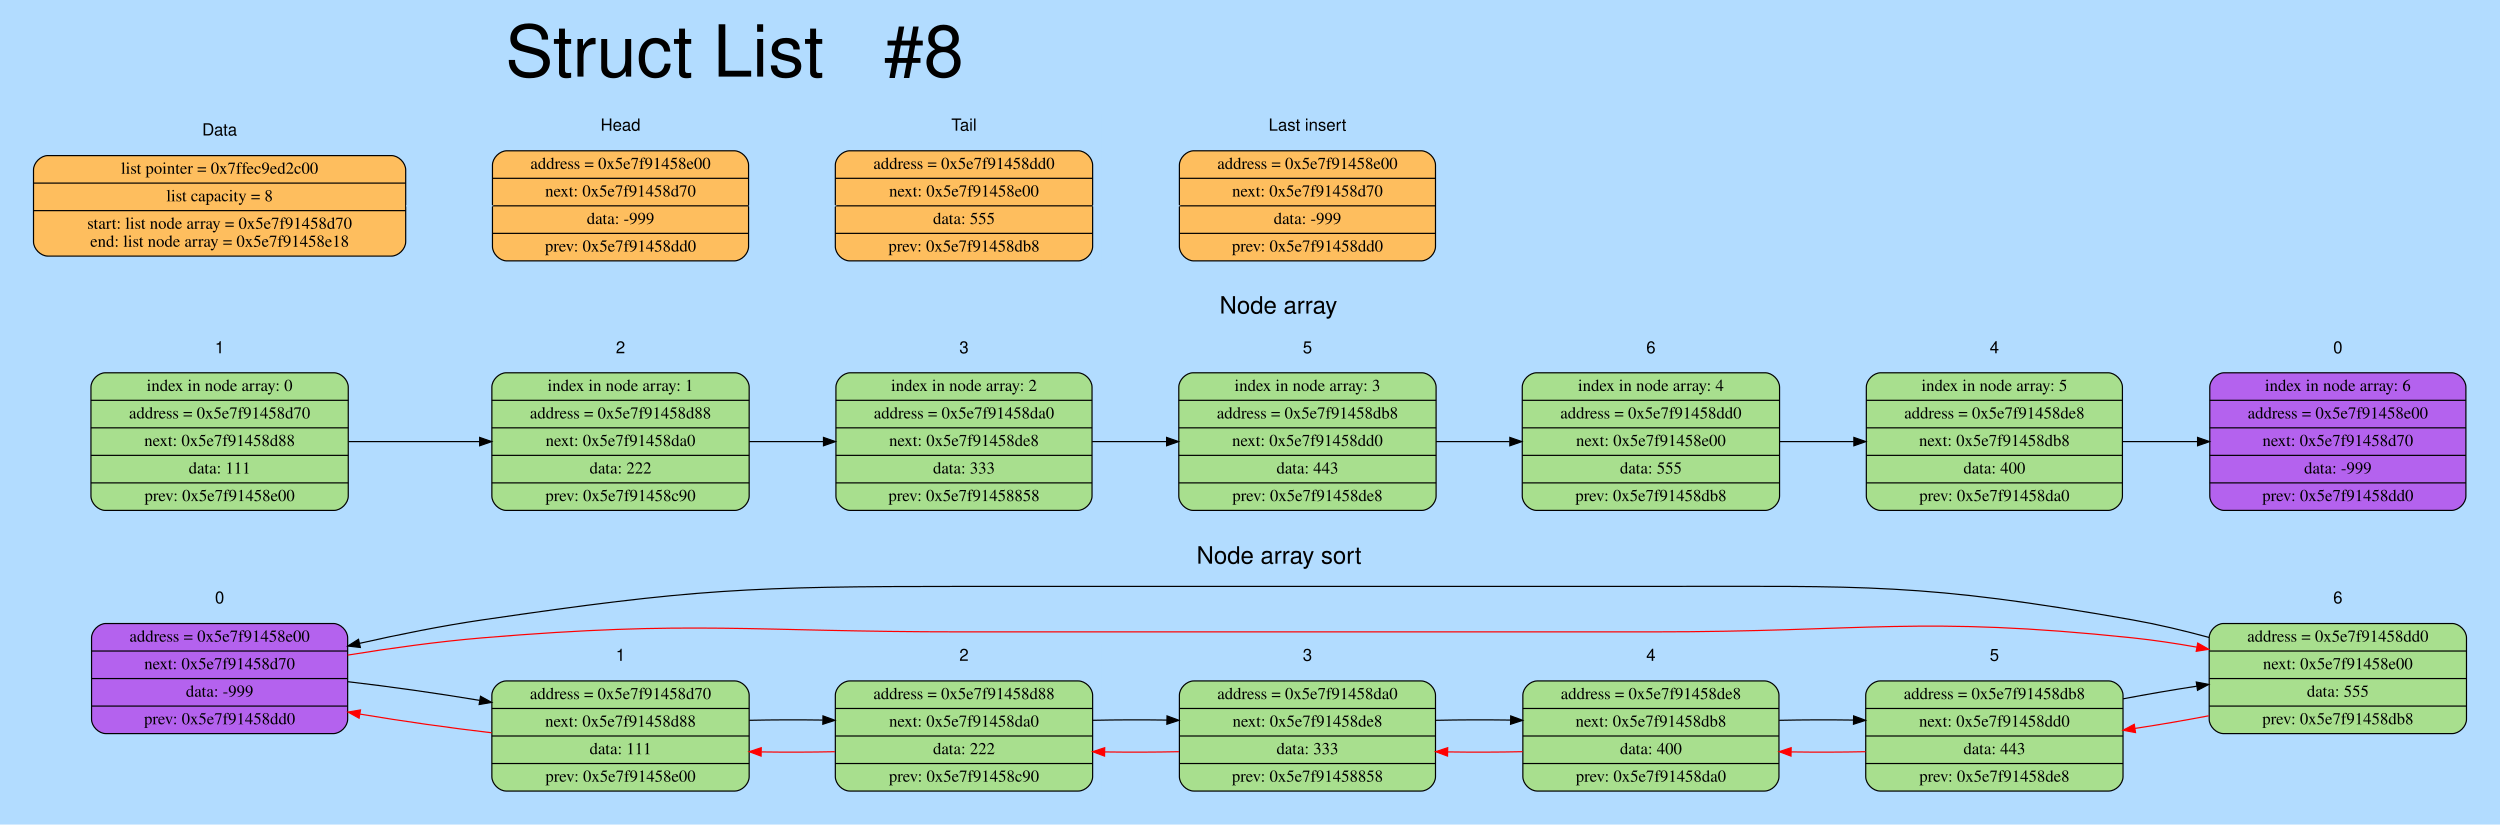
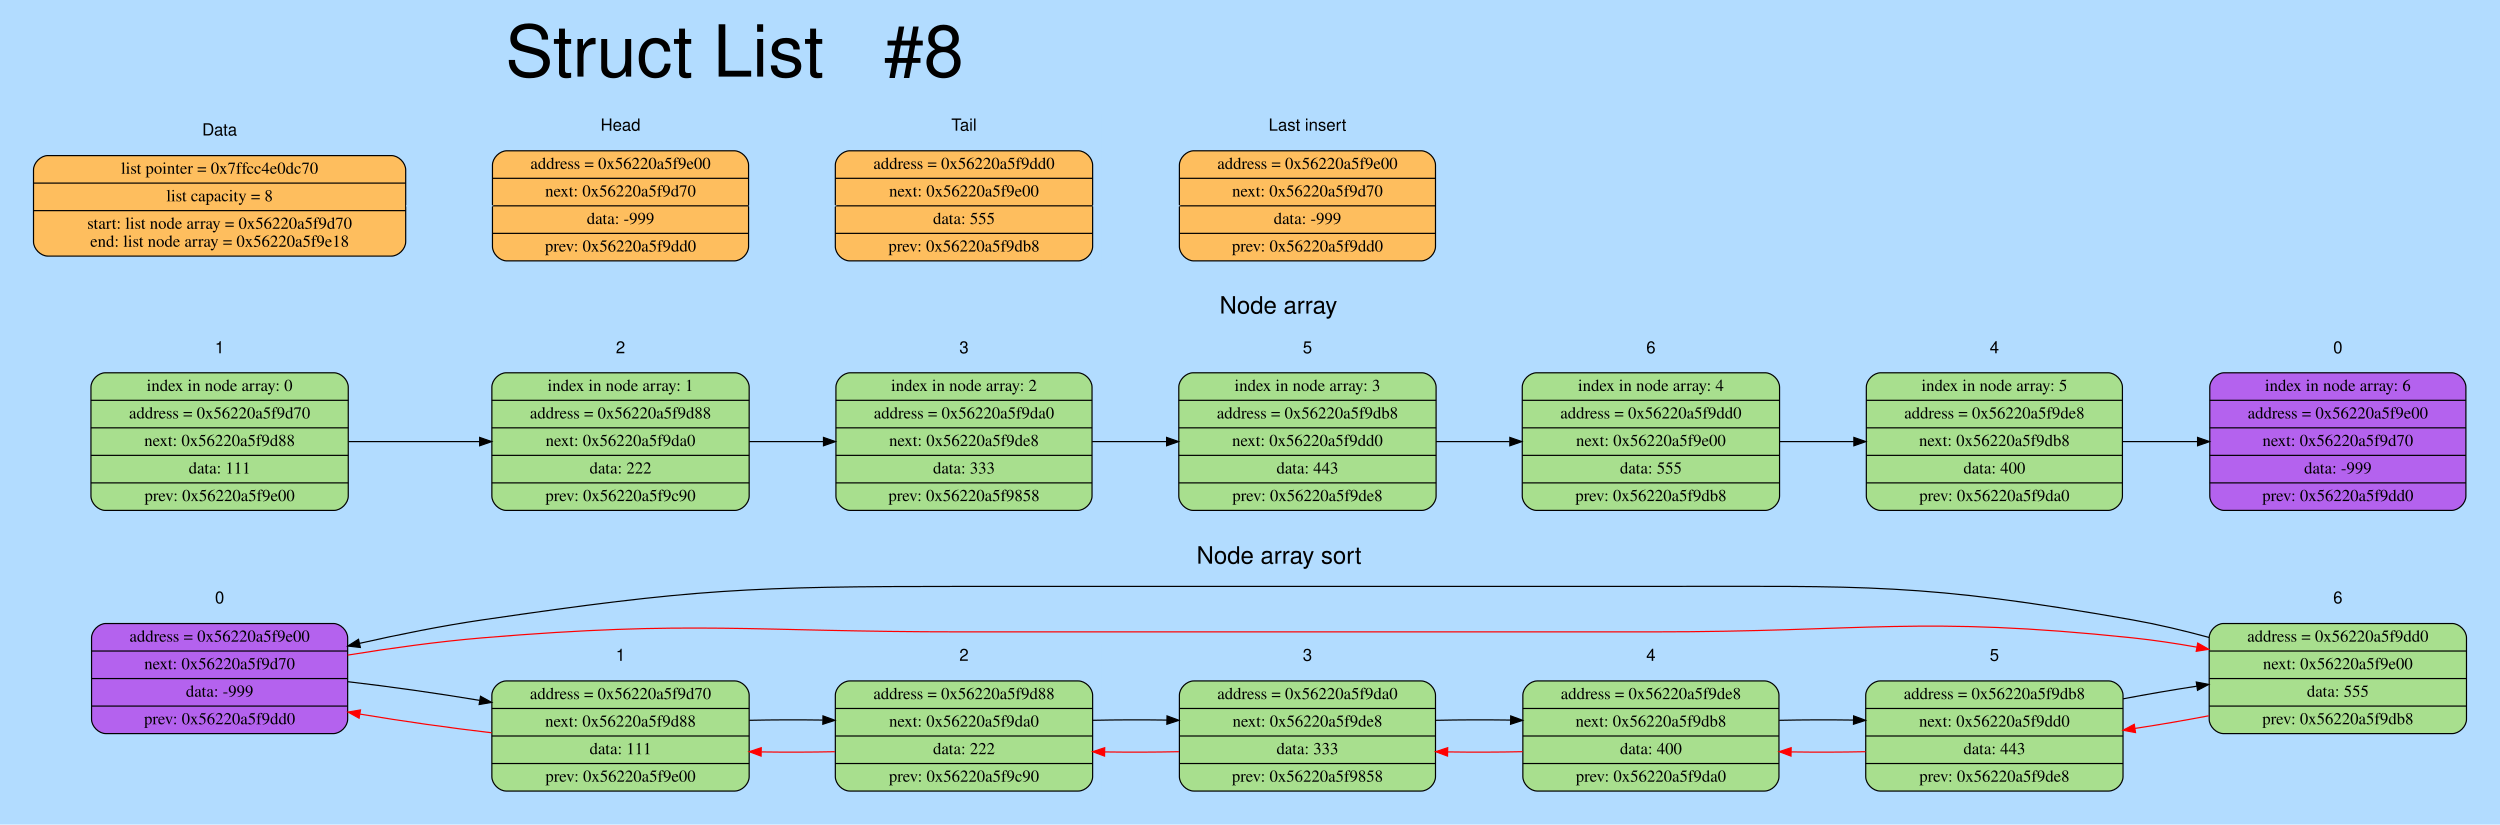
<svg xmlns="http://www.w3.org/2000/svg" width="2089pt" height="689pt" viewBox="0.00 0.00 2089.00 689.00">
  <g id="graph0" class="graph" transform="scale(1 1) rotate(0) translate(4 685)">
    <polygon fill="#b2dcff" stroke="transparent" points="-4,4 -4,-685 2085,-685 2085,4 -4,4" />
    <g id="clust1" class="cluster">
      <polygon fill="#b2dcff" stroke="#b2dcff" points="56.5,-8 56.5,-234 2073,-234 2073,-8 56.5,-8" />
      <text text-anchor="middle" x="1064.75" y="-214" font-family="Helvetica,sans-Serif" font-size="20.00">Node array sort</text>
    </g>
    <g id="clust2" class="cluster">
      <polygon fill="#b2dcff" stroke="#b2dcff" points="64.5,-64 64.5,-196 294.5,-196 294.5,-64 64.5,-64" />
      <text text-anchor="middle" x="179.5" y="-180.8" font-family="Helvetica,sans-Serif" font-size="14.00">0</text>
    </g>
    <g id="clust3" class="cluster">
      <polygon fill="#b2dcff" stroke="#b2dcff" points="399,-16 399,-148 630,-148 630,-16 399,-16" />
      <text text-anchor="middle" x="514.5" y="-132.8" font-family="Helvetica,sans-Serif" font-size="14.00">1</text>
    </g>
    <g id="clust4" class="cluster">
      <polygon fill="#b2dcff" stroke="#b2dcff" points="686,-16 686,-148 917,-148 917,-16 686,-16" />
      <text text-anchor="middle" x="801.5" y="-132.8" font-family="Helvetica,sans-Serif" font-size="14.00">2</text>
    </g>
    <g id="clust5" class="cluster">
      <polygon fill="#b2dcff" stroke="#b2dcff" points="973.5,-16 973.5,-148 1203.5,-148 1203.5,-16 973.5,-16" />
      <text text-anchor="middle" x="1088.5" y="-132.8" font-family="Helvetica,sans-Serif" font-size="14.00">3</text>
    </g>
    <g id="clust6" class="cluster">
      <polygon fill="#b2dcff" stroke="#b2dcff" points="1260.5,-16 1260.5,-148 1490.5,-148 1490.5,-16 1260.5,-16" />
      <text text-anchor="middle" x="1375.5" y="-132.8" font-family="Helvetica,sans-Serif" font-size="14.00">4</text>
    </g>
    <g id="clust7" class="cluster">
      <polygon fill="#b2dcff" stroke="#b2dcff" points="1547,-16 1547,-148 1778,-148 1778,-16 1547,-16" />
      <text text-anchor="middle" x="1662.5" y="-132.8" font-family="Helvetica,sans-Serif" font-size="14.00">5</text>
    </g>
    <g id="clust8" class="cluster">
      <polygon fill="#b2dcff" stroke="#b2dcff" points="1834,-64 1834,-196 2065,-196 2065,-64 1834,-64" />
      <text text-anchor="middle" x="1949.5" y="-180.8" font-family="Helvetica,sans-Serif" font-size="14.00">6</text>
    </g>
    <g id="clust9" class="cluster">
      <polygon fill="#b2dcff" stroke="#b2dcff" points="56,-242 56,-443 2072.5,-443 2072.5,-242 56,-242" />
      <text text-anchor="middle" x="1064.25" y="-423" font-family="Helvetica,sans-Serif" font-size="20.00">Node array</text>
    </g>
    <g id="clust10" class="cluster">
      <polygon fill="#b2dcff" stroke="#b2dcff" points="64,-250 64,-405 295,-405 295,-250 64,-250" />
      <text text-anchor="middle" x="179.5" y="-389.8" font-family="Helvetica,sans-Serif" font-size="14.00">1</text>
    </g>
    <g id="clust11" class="cluster">
      <polygon fill="#b2dcff" stroke="#b2dcff" points="399,-250 399,-405 630,-405 630,-250 399,-250" />
      <text text-anchor="middle" x="514.5" y="-389.8" font-family="Helvetica,sans-Serif" font-size="14.00">2</text>
    </g>
    <g id="clust12" class="cluster">
      <polygon fill="#b2dcff" stroke="#b2dcff" points="686.5,-250 686.5,-405 916.5,-405 916.5,-250 686.5,-250" />
      <text text-anchor="middle" x="801.5" y="-389.8" font-family="Helvetica,sans-Serif" font-size="14.00">3</text>
    </g>
    <g id="clust13" class="cluster">
      <polygon fill="#b2dcff" stroke="#b2dcff" points="973,-250 973,-405 1204,-405 1204,-250 973,-250" />
      <text text-anchor="middle" x="1088.5" y="-389.8" font-family="Helvetica,sans-Serif" font-size="14.00">5</text>
    </g>
    <g id="clust14" class="cluster">
      <polygon fill="#b2dcff" stroke="#b2dcff" points="1260,-250 1260,-405 1491,-405 1491,-250 1260,-250" />
      <text text-anchor="middle" x="1375.5" y="-389.8" font-family="Helvetica,sans-Serif" font-size="14.00">6</text>
    </g>
    <g id="clust15" class="cluster">
      <polygon fill="#b2dcff" stroke="#b2dcff" points="1547.5,-250 1547.5,-405 1777.5,-405 1777.5,-250 1547.5,-250" />
      <text text-anchor="middle" x="1662.5" y="-389.8" font-family="Helvetica,sans-Serif" font-size="14.00">4</text>
    </g>
    <g id="clust16" class="cluster">
      <polygon fill="#b2dcff" stroke="#b2dcff" points="1834.5,-250 1834.5,-405 2064.5,-405 2064.5,-250 1834.5,-250" />
      <text text-anchor="middle" x="1949.5" y="-389.8" font-family="Helvetica,sans-Serif" font-size="14.00">0</text>
    </g>
    <g id="clust17" class="cluster">
      <polygon fill="#b2dcff" stroke="#b2dcff" points="8,-451 8,-673 1211.5,-673 1211.5,-451 8,-451" />
      <text text-anchor="middle" x="609.75" y="-621" font-family="Helvetica,sans-Serif" font-size="60.00">Struct List   #8</text>
    </g>
    <g id="clust18" class="cluster">
      <polygon fill="#b2dcff" stroke="#b2dcff" points="16,-462 16,-587 343,-587 343,-462 16,-462" />
      <text text-anchor="middle" x="179.5" y="-571.8" font-family="Helvetica,sans-Serif" font-size="14.00">Data</text>
    </g>
    <g id="clust19" class="cluster">
      <polygon fill="#b2dcff" stroke="#b2dcff" points="399.5,-459 399.5,-591 629.5,-591 629.5,-459 399.5,-459" />
      <text text-anchor="middle" x="514.5" y="-575.8" font-family="Helvetica,sans-Serif" font-size="14.00">Head</text>
    </g>
    <g id="clust20" class="cluster">
      <polygon fill="#b2dcff" stroke="#b2dcff" points="686,-459 686,-591 917,-591 917,-459 686,-459" />
      <text text-anchor="middle" x="801.5" y="-575.8" font-family="Helvetica,sans-Serif" font-size="14.00">Tail</text>
    </g>
    <g id="clust21" class="cluster">
      <polygon fill="#b2dcff" stroke="#b2dcff" points="973.5,-459 973.5,-591 1203.5,-591 1203.5,-459 973.5,-459" />
      <text text-anchor="middle" x="1088.5" y="-575.8" font-family="Helvetica,sans-Serif" font-size="14.00">Last insert</text>
    </g>
    <g id="node1" class="node">
      <path fill="#b462ee" stroke="black" d="M84.5,-72C84.5,-72 274.5,-72 274.5,-72 280.5,-72 286.5,-78 286.5,-84 286.5,-84 286.5,-152 286.5,-152 286.5,-158 280.5,-164 274.5,-164 274.5,-164 84.5,-164 84.5,-164 78.5,-164 72.5,-158 72.5,-152 72.5,-152 72.5,-84 72.5,-84 72.5,-78 78.5,-72 84.5,-72" />
-       <text text-anchor="middle" x="179.5" y="-148.8" font-family="Times,serif" font-size="14.00">address = 0x5e7f91458e00</text>
+       <text text-anchor="middle" x="179.5" y="-148.8" font-family="Times,serif" font-size="14.00">address = 0x56220a5f9e00</text>
      <polyline fill="none" stroke="black" points="72.5,-141 286.5,-141 " />
-       <text text-anchor="middle" x="179.5" y="-125.8" font-family="Times,serif" font-size="14.00">next: 0x5e7f91458d70</text>
+       <text text-anchor="middle" x="179.5" y="-125.8" font-family="Times,serif" font-size="14.00">next: 0x56220a5f9d70</text>
      <polyline fill="none" stroke="black" points="72.5,-118 286.5,-118 " />
      <text text-anchor="middle" x="179.5" y="-102.8" font-family="Times,serif" font-size="14.00">data: -999</text>
      <polyline fill="none" stroke="black" points="72.5,-95 286.5,-95 " />
-       <text text-anchor="middle" x="179.5" y="-79.8" font-family="Times,serif" font-size="14.00">prev: 0x5e7f91458dd0</text>
+       <text text-anchor="middle" x="179.5" y="-79.8" font-family="Times,serif" font-size="14.00">prev: 0x56220a5f9dd0</text>
    </g>
    <g id="node2" class="node">
      <path fill="#a8df8e" stroke="black" d="M419,-24C419,-24 610,-24 610,-24 616,-24 622,-30 622,-36 622,-36 622,-104 622,-104 622,-110 616,-116 610,-116 610,-116 419,-116 419,-116 413,-116 407,-110 407,-104 407,-104 407,-36 407,-36 407,-30 413,-24 419,-24" />
-       <text text-anchor="middle" x="514.5" y="-100.8" font-family="Times,serif" font-size="14.00">address = 0x5e7f91458d70</text>
+       <text text-anchor="middle" x="514.5" y="-100.8" font-family="Times,serif" font-size="14.00">address = 0x56220a5f9d70</text>
      <polyline fill="none" stroke="black" points="407,-93 622,-93 " />
-       <text text-anchor="middle" x="514.5" y="-77.8" font-family="Times,serif" font-size="14.00">next: 0x5e7f91458d88</text>
+       <text text-anchor="middle" x="514.5" y="-77.8" font-family="Times,serif" font-size="14.00">next: 0x56220a5f9d88</text>
      <polyline fill="none" stroke="black" points="407,-70 622,-70 " />
      <text text-anchor="middle" x="514.5" y="-54.8" font-family="Times,serif" font-size="14.00">data: 111</text>
      <polyline fill="none" stroke="black" points="407,-47 622,-47 " />
-       <text text-anchor="middle" x="514.5" y="-31.8" font-family="Times,serif" font-size="14.00">prev: 0x5e7f91458e00</text>
+       <text text-anchor="middle" x="514.5" y="-31.8" font-family="Times,serif" font-size="14.00">prev: 0x56220a5f9e00</text>
    </g>
    <g id="edge1" class="edge">
      <path fill="none" stroke="black" d="M286.78,-115.36C321.84,-111.3 361.01,-105.74 396.8,-99.77" />
      <polygon fill="black" stroke="black" points="397.53,-103.2 406.8,-98.07 396.36,-96.29 397.53,-103.2" />
    </g>
    <g id="node7" class="node">
      <path fill="#a8df8e" stroke="black" d="M1854,-72C1854,-72 2045,-72 2045,-72 2051,-72 2057,-78 2057,-84 2057,-84 2057,-152 2057,-152 2057,-158 2051,-164 2045,-164 2045,-164 1854,-164 1854,-164 1848,-164 1842,-158 1842,-152 1842,-152 1842,-84 1842,-84 1842,-78 1848,-72 1854,-72" />
-       <text text-anchor="middle" x="1949.5" y="-148.8" font-family="Times,serif" font-size="14.00">address = 0x5e7f91458dd0</text>
+       <text text-anchor="middle" x="1949.5" y="-148.8" font-family="Times,serif" font-size="14.00">address = 0x56220a5f9dd0</text>
      <polyline fill="none" stroke="black" points="1842,-141 2057,-141 " />
-       <text text-anchor="middle" x="1949.5" y="-125.8" font-family="Times,serif" font-size="14.00">next: 0x5e7f91458e00</text>
+       <text text-anchor="middle" x="1949.5" y="-125.8" font-family="Times,serif" font-size="14.00">next: 0x56220a5f9e00</text>
      <polyline fill="none" stroke="black" points="1842,-118 2057,-118 " />
      <text text-anchor="middle" x="1949.5" y="-102.8" font-family="Times,serif" font-size="14.00">data: 555</text>
      <polyline fill="none" stroke="black" points="1842,-95 2057,-95 " />
-       <text text-anchor="middle" x="1949.5" y="-79.8" font-family="Times,serif" font-size="14.00">prev: 0x5e7f91458db8</text>
+       <text text-anchor="middle" x="1949.5" y="-79.8" font-family="Times,serif" font-size="14.00">prev: 0x56220a5f9db8</text>
    </g>
    <g id="edge14" class="edge">
      <path fill="none" stroke="red" d="M286.55,-137.6C322.16,-143.35 362.18,-148.92 399,-152 576.84,-166.87 622.04,-157 800.5,-157 800.5,-157 800.5,-157 1376.5,-157 1554.96,-157 1600.52,-170.64 1778,-152 1795.48,-150.16 1813.82,-147.41 1831.74,-144.24" />
      <polygon fill="red" stroke="red" points="1832.42,-147.67 1841.64,-142.44 1831.17,-140.78 1832.42,-147.67" />
    </g>
    <g id="edge13" class="edge">
      <path fill="none" stroke="red" d="M406.8,-72.69C371.71,-76.76 332.54,-82.32 296.77,-88.3" />
      <polygon fill="red" stroke="red" points="296.05,-84.87 286.78,-90 297.22,-91.77 296.05,-84.87" />
    </g>
    <g id="node3" class="node">
      <path fill="#a8df8e" stroke="black" d="M706,-24C706,-24 897,-24 897,-24 903,-24 909,-30 909,-36 909,-36 909,-104 909,-104 909,-110 903,-116 897,-116 897,-116 706,-116 706,-116 700,-116 694,-110 694,-104 694,-104 694,-36 694,-36 694,-30 700,-24 706,-24" />
-       <text text-anchor="middle" x="801.5" y="-100.8" font-family="Times,serif" font-size="14.00">address = 0x5e7f91458d88</text>
+       <text text-anchor="middle" x="801.5" y="-100.8" font-family="Times,serif" font-size="14.00">address = 0x56220a5f9d88</text>
      <polyline fill="none" stroke="black" points="694,-93 909,-93 " />
-       <text text-anchor="middle" x="801.5" y="-77.8" font-family="Times,serif" font-size="14.00">next: 0x5e7f91458da0</text>
+       <text text-anchor="middle" x="801.5" y="-77.8" font-family="Times,serif" font-size="14.00">next: 0x56220a5f9da0</text>
      <polyline fill="none" stroke="black" points="694,-70 909,-70 " />
      <text text-anchor="middle" x="801.5" y="-54.8" font-family="Times,serif" font-size="14.00">data: 222</text>
      <polyline fill="none" stroke="black" points="694,-47 909,-47 " />
-       <text text-anchor="middle" x="801.5" y="-31.8" font-family="Times,serif" font-size="14.00">prev: 0x5e7f91458c90</text>
+       <text text-anchor="middle" x="801.5" y="-31.8" font-family="Times,serif" font-size="14.00">prev: 0x56220a5f9c90</text>
    </g>
    <g id="edge2" class="edge">
      <path fill="none" stroke="black" d="M622.03,-83.11C642.05,-83.55 663.08,-83.62 683.4,-83.31" />
      <polygon fill="black" stroke="black" points="683.69,-86.8 693.63,-83.12 683.56,-79.8 683.69,-86.8" />
    </g>
    <g id="edge12" class="edge">
      <path fill="none" stroke="red" d="M693.63,-56.88C673.6,-56.44 652.56,-56.38 632.25,-56.7" />
      <polygon fill="red" stroke="red" points="631.96,-53.2 622.03,-56.89 632.09,-60.2 631.96,-53.2" />
    </g>
    <g id="node4" class="node">
      <path fill="#a8df8e" stroke="black" d="M993.5,-24C993.5,-24 1183.5,-24 1183.5,-24 1189.5,-24 1195.5,-30 1195.5,-36 1195.5,-36 1195.5,-104 1195.5,-104 1195.5,-110 1189.5,-116 1183.5,-116 1183.5,-116 993.5,-116 993.5,-116 987.5,-116 981.5,-110 981.5,-104 981.5,-104 981.5,-36 981.5,-36 981.5,-30 987.5,-24 993.5,-24" />
-       <text text-anchor="middle" x="1088.5" y="-100.8" font-family="Times,serif" font-size="14.00">address = 0x5e7f91458da0</text>
+       <text text-anchor="middle" x="1088.5" y="-100.8" font-family="Times,serif" font-size="14.00">address = 0x56220a5f9da0</text>
      <polyline fill="none" stroke="black" points="981.5,-93 1195.5,-93 " />
-       <text text-anchor="middle" x="1088.5" y="-77.8" font-family="Times,serif" font-size="14.00">next: 0x5e7f91458de8</text>
+       <text text-anchor="middle" x="1088.5" y="-77.8" font-family="Times,serif" font-size="14.00">next: 0x56220a5f9de8</text>
      <polyline fill="none" stroke="black" points="981.5,-70 1195.5,-70 " />
      <text text-anchor="middle" x="1088.5" y="-54.8" font-family="Times,serif" font-size="14.00">data: 333</text>
      <polyline fill="none" stroke="black" points="981.5,-47 1195.5,-47 " />
-       <text text-anchor="middle" x="1088.5" y="-31.8" font-family="Times,serif" font-size="14.00">prev: 0x5e7f91458858</text>
+       <text text-anchor="middle" x="1088.5" y="-31.8" font-family="Times,serif" font-size="14.00">prev: 0x56220a5f9858</text>
    </g>
    <g id="edge3" class="edge">
      <path fill="none" stroke="black" d="M909.03,-83.11C929.27,-83.56 950.56,-83.62 971.09,-83.3" />
      <polygon fill="black" stroke="black" points="971.17,-86.8 981.1,-83.11 971.04,-79.8 971.17,-86.8" />
    </g>
    <g id="edge11" class="edge">
      <path fill="none" stroke="red" d="M981.1,-56.89C960.86,-56.44 939.58,-56.38 919.04,-56.7" />
      <polygon fill="red" stroke="red" points="918.96,-53.2 909.03,-56.89 919.09,-60.2 918.96,-53.2" />
    </g>
    <g id="node5" class="node">
      <path fill="#a8df8e" stroke="black" d="M1280.5,-24C1280.5,-24 1470.5,-24 1470.5,-24 1476.5,-24 1482.5,-30 1482.5,-36 1482.5,-36 1482.5,-104 1482.5,-104 1482.5,-110 1476.5,-116 1470.5,-116 1470.5,-116 1280.5,-116 1280.5,-116 1274.5,-116 1268.5,-110 1268.5,-104 1268.5,-104 1268.5,-36 1268.5,-36 1268.5,-30 1274.5,-24 1280.5,-24" />
-       <text text-anchor="middle" x="1375.5" y="-100.8" font-family="Times,serif" font-size="14.00">address = 0x5e7f91458de8</text>
+       <text text-anchor="middle" x="1375.5" y="-100.8" font-family="Times,serif" font-size="14.00">address = 0x56220a5f9de8</text>
      <polyline fill="none" stroke="black" points="1268.5,-93 1482.5,-93 " />
-       <text text-anchor="middle" x="1375.5" y="-77.8" font-family="Times,serif" font-size="14.00">next: 0x5e7f91458db8</text>
+       <text text-anchor="middle" x="1375.5" y="-77.8" font-family="Times,serif" font-size="14.00">next: 0x56220a5f9db8</text>
      <polyline fill="none" stroke="black" points="1268.5,-70 1482.5,-70 " />
      <text text-anchor="middle" x="1375.5" y="-54.8" font-family="Times,serif" font-size="14.00">data: 400</text>
      <polyline fill="none" stroke="black" points="1268.5,-47 1482.5,-47 " />
-       <text text-anchor="middle" x="1375.5" y="-31.8" font-family="Times,serif" font-size="14.00">prev: 0x5e7f91458da0</text>
+       <text text-anchor="middle" x="1375.5" y="-31.8" font-family="Times,serif" font-size="14.00">prev: 0x56220a5f9da0</text>
    </g>
    <g id="edge4" class="edge">
      <path fill="none" stroke="black" d="M1195.62,-83.1C1216.02,-83.56 1237.49,-83.62 1258.19,-83.3" />
      <polygon fill="black" stroke="black" points="1258.36,-86.79 1268.29,-83.1 1258.22,-79.79 1258.36,-86.79" />
    </g>
    <g id="edge10" class="edge">
      <path fill="none" stroke="red" d="M1268.29,-56.9C1247.88,-56.44 1226.42,-56.38 1205.72,-56.71" />
      <polygon fill="red" stroke="red" points="1205.55,-53.21 1195.62,-56.9 1205.69,-60.21 1205.55,-53.21" />
    </g>
    <g id="node6" class="node">
      <path fill="#a8df8e" stroke="black" d="M1567,-24C1567,-24 1758,-24 1758,-24 1764,-24 1770,-30 1770,-36 1770,-36 1770,-104 1770,-104 1770,-110 1764,-116 1758,-116 1758,-116 1567,-116 1567,-116 1561,-116 1555,-110 1555,-104 1555,-104 1555,-36 1555,-36 1555,-30 1561,-24 1567,-24" />
-       <text text-anchor="middle" x="1662.5" y="-100.8" font-family="Times,serif" font-size="14.00">address = 0x5e7f91458db8</text>
+       <text text-anchor="middle" x="1662.5" y="-100.8" font-family="Times,serif" font-size="14.00">address = 0x56220a5f9db8</text>
      <polyline fill="none" stroke="black" points="1555,-93 1770,-93 " />
-       <text text-anchor="middle" x="1662.5" y="-77.8" font-family="Times,serif" font-size="14.00">next: 0x5e7f91458dd0</text>
+       <text text-anchor="middle" x="1662.5" y="-77.8" font-family="Times,serif" font-size="14.00">next: 0x56220a5f9dd0</text>
      <polyline fill="none" stroke="black" points="1555,-70 1770,-70 " />
      <text text-anchor="middle" x="1662.5" y="-54.8" font-family="Times,serif" font-size="14.00">data: 443</text>
      <polyline fill="none" stroke="black" points="1555,-47 1770,-47 " />
-       <text text-anchor="middle" x="1662.5" y="-31.8" font-family="Times,serif" font-size="14.00">prev: 0x5e7f91458de8</text>
+       <text text-anchor="middle" x="1662.5" y="-31.8" font-family="Times,serif" font-size="14.00">prev: 0x56220a5f9de8</text>
    </g>
    <g id="edge5" class="edge">
      <path fill="none" stroke="black" d="M1482.62,-83.1C1502.89,-83.55 1524.2,-83.62 1544.78,-83.3" />
      <polygon fill="black" stroke="black" points="1544.88,-86.8 1554.81,-83.11 1544.75,-79.8 1544.88,-86.8" />
    </g>
    <g id="edge9" class="edge">
      <path fill="none" stroke="red" d="M1554.81,-56.89C1534.53,-56.44 1513.21,-56.38 1492.65,-56.71" />
      <polygon fill="red" stroke="red" points="1492.55,-53.21 1482.62,-56.9 1492.69,-60.21 1492.55,-53.21" />
    </g>
    <g id="edge6" class="edge">
      <path fill="none" stroke="black" d="M1770.03,-101.05C1790.14,-104.88 1811.27,-108.51 1831.67,-111.63" />
      <polygon fill="black" stroke="black" points="1831.22,-115.1 1841.63,-113.12 1832.25,-108.18 1831.22,-115.1" />
    </g>
    <g id="edge7" class="edge">
      <path fill="none" stroke="black" d="M1841.98,-152.33C1820.96,-158.04 1798.93,-163.31 1778,-167 1601.85,-198.1 1555.38,-195 1376.5,-195 800.5,-195 800.5,-195 800.5,-195 621.62,-195 576,-192.87 399,-167 365.53,-162.11 329.58,-154.88 296.69,-147.47" />
      <polygon fill="black" stroke="black" points="297.12,-143.98 286.59,-145.17 295.56,-150.81 297.12,-143.98" />
    </g>
    <g id="edge8" class="edge">
      <path fill="none" stroke="red" d="M1841.63,-86.88C1821.51,-83.05 1800.37,-79.43 1779.97,-76.32" />
      <polygon fill="red" stroke="red" points="1780.44,-72.85 1770.03,-74.83 1779.4,-79.77 1780.44,-72.85" />
    </g>
    <g id="node8" class="node">
      <path fill="#a8df8e" stroke="black" d="M84,-258.5C84,-258.5 275,-258.5 275,-258.5 281,-258.5 287,-264.5 287,-270.5 287,-270.5 287,-361.5 287,-361.5 287,-367.5 281,-373.5 275,-373.5 275,-373.5 84,-373.5 84,-373.5 78,-373.5 72,-367.5 72,-361.5 72,-361.5 72,-270.5 72,-270.5 72,-264.5 78,-258.5 84,-258.5" />
      <text text-anchor="middle" x="179.5" y="-358.3" font-family="Times,serif" font-size="14.00">index in node array: 0</text>
      <polyline fill="none" stroke="black" points="72,-350.5 287,-350.5 " />
-       <text text-anchor="middle" x="179.5" y="-335.3" font-family="Times,serif" font-size="14.00">address = 0x5e7f91458d70</text>
+       <text text-anchor="middle" x="179.5" y="-335.3" font-family="Times,serif" font-size="14.00">address = 0x56220a5f9d70</text>
      <polyline fill="none" stroke="black" points="72,-327.5 287,-327.5 " />
-       <text text-anchor="middle" x="179.5" y="-312.3" font-family="Times,serif" font-size="14.00">next: 0x5e7f91458d88</text>
+       <text text-anchor="middle" x="179.5" y="-312.3" font-family="Times,serif" font-size="14.00">next: 0x56220a5f9d88</text>
      <polyline fill="none" stroke="black" points="72,-304.5 287,-304.5 " />
      <text text-anchor="middle" x="179.5" y="-289.3" font-family="Times,serif" font-size="14.00">data: 111</text>
      <polyline fill="none" stroke="black" points="72,-281.5 287,-281.5 " />
-       <text text-anchor="middle" x="179.5" y="-266.3" font-family="Times,serif" font-size="14.00">prev: 0x5e7f91458e00</text>
+       <text text-anchor="middle" x="179.5" y="-266.3" font-family="Times,serif" font-size="14.00">prev: 0x56220a5f9e00</text>
    </g>
    <g id="node9" class="node">
      <path fill="#a8df8e" stroke="black" d="M419,-258.5C419,-258.5 610,-258.5 610,-258.5 616,-258.5 622,-264.5 622,-270.5 622,-270.5 622,-361.5 622,-361.5 622,-367.5 616,-373.5 610,-373.5 610,-373.5 419,-373.5 419,-373.5 413,-373.5 407,-367.5 407,-361.5 407,-361.5 407,-270.5 407,-270.5 407,-264.5 413,-258.5 419,-258.5" />
      <text text-anchor="middle" x="514.5" y="-358.3" font-family="Times,serif" font-size="14.00">index in node array: 1</text>
      <polyline fill="none" stroke="black" points="407,-350.5 622,-350.5 " />
-       <text text-anchor="middle" x="514.5" y="-335.3" font-family="Times,serif" font-size="14.00">address = 0x5e7f91458d88</text>
+       <text text-anchor="middle" x="514.5" y="-335.3" font-family="Times,serif" font-size="14.00">address = 0x56220a5f9d88</text>
      <polyline fill="none" stroke="black" points="407,-327.5 622,-327.5 " />
-       <text text-anchor="middle" x="514.5" y="-312.3" font-family="Times,serif" font-size="14.00">next: 0x5e7f91458da0</text>
+       <text text-anchor="middle" x="514.5" y="-312.3" font-family="Times,serif" font-size="14.00">next: 0x56220a5f9da0</text>
      <polyline fill="none" stroke="black" points="407,-304.5 622,-304.5 " />
      <text text-anchor="middle" x="514.5" y="-289.3" font-family="Times,serif" font-size="14.00">data: 222</text>
      <polyline fill="none" stroke="black" points="407,-281.5 622,-281.5 " />
-       <text text-anchor="middle" x="514.5" y="-266.3" font-family="Times,serif" font-size="14.00">prev: 0x5e7f91458c90</text>
+       <text text-anchor="middle" x="514.5" y="-266.3" font-family="Times,serif" font-size="14.00">prev: 0x56220a5f9c90</text>
    </g>
    <g id="edge15" class="edge">
      <path fill="none" stroke="black" d="M287.24,-316C322.04,-316 360.86,-316 396.38,-316" />
      <polygon fill="black" stroke="black" points="396.8,-319.5 406.8,-316 396.8,-312.5 396.8,-319.5" />
    </g>
    <g id="node10" class="node">
      <path fill="#a8df8e" stroke="black" d="M706.5,-258.5C706.5,-258.5 896.5,-258.5 896.5,-258.5 902.5,-258.5 908.5,-264.5 908.5,-270.5 908.5,-270.5 908.5,-361.5 908.5,-361.5 908.5,-367.5 902.5,-373.5 896.5,-373.5 896.5,-373.5 706.5,-373.5 706.5,-373.5 700.5,-373.5 694.5,-367.5 694.5,-361.5 694.5,-361.5 694.5,-270.5 694.5,-270.5 694.5,-264.5 700.5,-258.5 706.5,-258.5" />
      <text text-anchor="middle" x="801.5" y="-358.3" font-family="Times,serif" font-size="14.00">index in node array: 2</text>
      <polyline fill="none" stroke="black" points="694.5,-350.5 908.5,-350.5 " />
-       <text text-anchor="middle" x="801.5" y="-335.3" font-family="Times,serif" font-size="14.00">address = 0x5e7f91458da0</text>
+       <text text-anchor="middle" x="801.5" y="-335.3" font-family="Times,serif" font-size="14.00">address = 0x56220a5f9da0</text>
      <polyline fill="none" stroke="black" points="694.5,-327.5 908.5,-327.5 " />
-       <text text-anchor="middle" x="801.5" y="-312.3" font-family="Times,serif" font-size="14.00">next: 0x5e7f91458de8</text>
+       <text text-anchor="middle" x="801.5" y="-312.3" font-family="Times,serif" font-size="14.00">next: 0x56220a5f9de8</text>
      <polyline fill="none" stroke="black" points="694.5,-304.5 908.5,-304.5 " />
      <text text-anchor="middle" x="801.5" y="-289.3" font-family="Times,serif" font-size="14.00">data: 333</text>
      <polyline fill="none" stroke="black" points="694.5,-281.5 908.5,-281.5 " />
-       <text text-anchor="middle" x="801.5" y="-266.3" font-family="Times,serif" font-size="14.00">prev: 0x5e7f91458858</text>
+       <text text-anchor="middle" x="801.5" y="-266.3" font-family="Times,serif" font-size="14.00">prev: 0x56220a5f9858</text>
    </g>
    <g id="edge16" class="edge">
      <path fill="none" stroke="black" d="M622.03,-316C642.27,-316 663.56,-316 684.09,-316" />
      <polygon fill="black" stroke="black" points="684.1,-319.5 694.1,-316 684.1,-312.5 684.1,-319.5" />
    </g>
    <g id="node11" class="node">
      <path fill="#a8df8e" stroke="black" d="M993,-258.5C993,-258.5 1184,-258.5 1184,-258.5 1190,-258.5 1196,-264.5 1196,-270.5 1196,-270.5 1196,-361.5 1196,-361.5 1196,-367.5 1190,-373.5 1184,-373.5 1184,-373.5 993,-373.5 993,-373.5 987,-373.5 981,-367.5 981,-361.5 981,-361.5 981,-270.5 981,-270.5 981,-264.5 987,-258.5 993,-258.5" />
      <text text-anchor="middle" x="1088.5" y="-358.3" font-family="Times,serif" font-size="14.00">index in node array: 3</text>
      <polyline fill="none" stroke="black" points="981,-350.5 1196,-350.5 " />
-       <text text-anchor="middle" x="1088.5" y="-335.3" font-family="Times,serif" font-size="14.00">address = 0x5e7f91458db8</text>
+       <text text-anchor="middle" x="1088.5" y="-335.3" font-family="Times,serif" font-size="14.00">address = 0x56220a5f9db8</text>
      <polyline fill="none" stroke="black" points="981,-327.5 1196,-327.5 " />
-       <text text-anchor="middle" x="1088.5" y="-312.3" font-family="Times,serif" font-size="14.00">next: 0x5e7f91458dd0</text>
+       <text text-anchor="middle" x="1088.5" y="-312.3" font-family="Times,serif" font-size="14.00">next: 0x56220a5f9dd0</text>
      <polyline fill="none" stroke="black" points="981,-304.5 1196,-304.5 " />
      <text text-anchor="middle" x="1088.5" y="-289.3" font-family="Times,serif" font-size="14.00">data: 443</text>
      <polyline fill="none" stroke="black" points="981,-281.5 1196,-281.5 " />
-       <text text-anchor="middle" x="1088.5" y="-266.3" font-family="Times,serif" font-size="14.00">prev: 0x5e7f91458de8</text>
+       <text text-anchor="middle" x="1088.5" y="-266.3" font-family="Times,serif" font-size="14.00">prev: 0x56220a5f9de8</text>
    </g>
    <g id="edge17" class="edge">
      <path fill="none" stroke="black" d="M908.62,-316C928.89,-316 950.2,-316 970.78,-316" />
      <polygon fill="black" stroke="black" points="970.81,-319.5 980.81,-316 970.81,-312.5 970.81,-319.5" />
    </g>
    <g id="node12" class="node">
      <path fill="#a8df8e" stroke="black" d="M1280,-258.5C1280,-258.5 1471,-258.5 1471,-258.5 1477,-258.5 1483,-264.5 1483,-270.5 1483,-270.5 1483,-361.5 1483,-361.5 1483,-367.5 1477,-373.5 1471,-373.5 1471,-373.5 1280,-373.5 1280,-373.5 1274,-373.5 1268,-367.5 1268,-361.5 1268,-361.5 1268,-270.5 1268,-270.5 1268,-264.5 1274,-258.5 1280,-258.5" />
      <text text-anchor="middle" x="1375.5" y="-358.3" font-family="Times,serif" font-size="14.00">index in node array: 4</text>
      <polyline fill="none" stroke="black" points="1268,-350.5 1483,-350.5 " />
-       <text text-anchor="middle" x="1375.5" y="-335.3" font-family="Times,serif" font-size="14.00">address = 0x5e7f91458dd0</text>
+       <text text-anchor="middle" x="1375.5" y="-335.3" font-family="Times,serif" font-size="14.00">address = 0x56220a5f9dd0</text>
      <polyline fill="none" stroke="black" points="1268,-327.5 1483,-327.5 " />
-       <text text-anchor="middle" x="1375.5" y="-312.3" font-family="Times,serif" font-size="14.00">next: 0x5e7f91458e00</text>
+       <text text-anchor="middle" x="1375.5" y="-312.3" font-family="Times,serif" font-size="14.00">next: 0x56220a5f9e00</text>
      <polyline fill="none" stroke="black" points="1268,-304.5 1483,-304.5 " />
      <text text-anchor="middle" x="1375.5" y="-289.3" font-family="Times,serif" font-size="14.00">data: 555</text>
      <polyline fill="none" stroke="black" points="1268,-281.5 1483,-281.5 " />
-       <text text-anchor="middle" x="1375.5" y="-266.3" font-family="Times,serif" font-size="14.00">prev: 0x5e7f91458db8</text>
+       <text text-anchor="middle" x="1375.5" y="-266.3" font-family="Times,serif" font-size="14.00">prev: 0x56220a5f9db8</text>
    </g>
    <g id="edge18" class="edge">
      <path fill="none" stroke="black" d="M1196.03,-316C1216.05,-316 1237.08,-316 1257.4,-316" />
      <polygon fill="black" stroke="black" points="1257.63,-319.5 1267.63,-316 1257.63,-312.5 1257.63,-319.5" />
    </g>
    <g id="node13" class="node">
      <path fill="#a8df8e" stroke="black" d="M1567.5,-258.5C1567.5,-258.5 1757.5,-258.5 1757.5,-258.5 1763.5,-258.5 1769.5,-264.5 1769.5,-270.5 1769.5,-270.5 1769.5,-361.5 1769.5,-361.5 1769.5,-367.5 1763.5,-373.5 1757.5,-373.5 1757.5,-373.5 1567.5,-373.5 1567.5,-373.5 1561.5,-373.5 1555.5,-367.5 1555.5,-361.5 1555.5,-361.5 1555.5,-270.5 1555.5,-270.5 1555.5,-264.5 1561.5,-258.5 1567.5,-258.5" />
      <text text-anchor="middle" x="1662.5" y="-358.3" font-family="Times,serif" font-size="14.00">index in node array: 5</text>
      <polyline fill="none" stroke="black" points="1555.5,-350.5 1769.5,-350.5 " />
-       <text text-anchor="middle" x="1662.5" y="-335.3" font-family="Times,serif" font-size="14.00">address = 0x5e7f91458de8</text>
+       <text text-anchor="middle" x="1662.5" y="-335.3" font-family="Times,serif" font-size="14.00">address = 0x56220a5f9de8</text>
      <polyline fill="none" stroke="black" points="1555.5,-327.5 1769.5,-327.5 " />
-       <text text-anchor="middle" x="1662.5" y="-312.3" font-family="Times,serif" font-size="14.00">next: 0x5e7f91458db8</text>
+       <text text-anchor="middle" x="1662.5" y="-312.3" font-family="Times,serif" font-size="14.00">next: 0x56220a5f9db8</text>
      <polyline fill="none" stroke="black" points="1555.5,-304.5 1769.5,-304.5 " />
      <text text-anchor="middle" x="1662.5" y="-289.3" font-family="Times,serif" font-size="14.00">data: 400</text>
      <polyline fill="none" stroke="black" points="1555.5,-281.5 1769.5,-281.5 " />
-       <text text-anchor="middle" x="1662.5" y="-266.3" font-family="Times,serif" font-size="14.00">prev: 0x5e7f91458da0</text>
+       <text text-anchor="middle" x="1662.5" y="-266.3" font-family="Times,serif" font-size="14.00">prev: 0x56220a5f9da0</text>
    </g>
    <g id="edge19" class="edge">
      <path fill="none" stroke="black" d="M1483.03,-316C1503.27,-316 1524.56,-316 1545.09,-316" />
      <polygon fill="black" stroke="black" points="1545.1,-319.5 1555.1,-316 1545.1,-312.5 1545.1,-319.5" />
    </g>
    <g id="node14" class="node">
      <path fill="#b462ee" stroke="black" d="M1854.5,-258.5C1854.5,-258.5 2044.5,-258.5 2044.5,-258.5 2050.5,-258.5 2056.5,-264.5 2056.5,-270.5 2056.5,-270.5 2056.5,-361.5 2056.5,-361.5 2056.5,-367.5 2050.5,-373.5 2044.5,-373.5 2044.5,-373.5 1854.5,-373.5 1854.5,-373.5 1848.5,-373.5 1842.5,-367.5 1842.5,-361.5 1842.5,-361.5 1842.5,-270.5 1842.5,-270.5 1842.5,-264.5 1848.5,-258.5 1854.5,-258.5" />
      <text text-anchor="middle" x="1949.5" y="-358.3" font-family="Times,serif" font-size="14.00">index in node array: 6</text>
      <polyline fill="none" stroke="black" points="1842.5,-350.5 2056.5,-350.5 " />
-       <text text-anchor="middle" x="1949.5" y="-335.3" font-family="Times,serif" font-size="14.00">address = 0x5e7f91458e00</text>
+       <text text-anchor="middle" x="1949.5" y="-335.3" font-family="Times,serif" font-size="14.00">address = 0x56220a5f9e00</text>
      <polyline fill="none" stroke="black" points="1842.5,-327.5 2056.5,-327.5 " />
-       <text text-anchor="middle" x="1949.5" y="-312.3" font-family="Times,serif" font-size="14.00">next: 0x5e7f91458d70</text>
+       <text text-anchor="middle" x="1949.5" y="-312.3" font-family="Times,serif" font-size="14.00">next: 0x56220a5f9d70</text>
      <polyline fill="none" stroke="black" points="1842.5,-304.5 2056.5,-304.5 " />
      <text text-anchor="middle" x="1949.5" y="-289.3" font-family="Times,serif" font-size="14.00">data: -999</text>
      <polyline fill="none" stroke="black" points="1842.5,-281.5 2056.5,-281.5 " />
-       <text text-anchor="middle" x="1949.5" y="-266.3" font-family="Times,serif" font-size="14.00">prev: 0x5e7f91458dd0</text>
+       <text text-anchor="middle" x="1949.5" y="-266.3" font-family="Times,serif" font-size="14.00">prev: 0x56220a5f9dd0</text>
    </g>
    <g id="edge20" class="edge">
      <path fill="none" stroke="black" d="M1769.62,-316C1790.02,-316 1811.49,-316 1832.19,-316" />
      <polygon fill="black" stroke="black" points="1832.29,-319.5 1842.29,-316 1832.29,-312.5 1832.29,-319.5" />
    </g>
    <g id="node15" class="node">
      <path fill="#febe5e" stroke="black" d="M419.5,-467C419.5,-467 609.5,-467 609.5,-467 615.5,-467 621.5,-473 621.5,-479 621.5,-479 621.5,-547 621.5,-547 621.5,-553 615.5,-559 609.5,-559 609.5,-559 419.5,-559 419.5,-559 413.5,-559 407.5,-553 407.5,-547 407.5,-547 407.5,-479 407.5,-479 407.5,-473 413.5,-467 419.5,-467" />
-       <text text-anchor="middle" x="514.5" y="-543.8" font-family="Times,serif" font-size="14.00">address = 0x5e7f91458e00</text>
+       <text text-anchor="middle" x="514.5" y="-543.8" font-family="Times,serif" font-size="14.00">address = 0x56220a5f9e00</text>
      <polyline fill="none" stroke="black" points="407.5,-536 621.5,-536 " />
-       <text text-anchor="middle" x="514.5" y="-520.8" font-family="Times,serif" font-size="14.00">next: 0x5e7f91458d70</text>
+       <text text-anchor="middle" x="514.5" y="-520.8" font-family="Times,serif" font-size="14.00">next: 0x56220a5f9d70</text>
      <polyline fill="none" stroke="black" points="407.5,-513 621.5,-513 " />
      <text text-anchor="middle" x="514.5" y="-497.8" font-family="Times,serif" font-size="14.00">data: -999</text>
      <polyline fill="none" stroke="black" points="407.5,-490 621.5,-490 " />
-       <text text-anchor="middle" x="514.5" y="-474.8" font-family="Times,serif" font-size="14.00">prev: 0x5e7f91458dd0</text>
+       <text text-anchor="middle" x="514.5" y="-474.8" font-family="Times,serif" font-size="14.00">prev: 0x56220a5f9dd0</text>
    </g>
    <g id="node16" class="node">
      <path fill="#febe5e" stroke="black" d="M706,-467C706,-467 897,-467 897,-467 903,-467 909,-473 909,-479 909,-479 909,-547 909,-547 909,-553 903,-559 897,-559 897,-559 706,-559 706,-559 700,-559 694,-553 694,-547 694,-547 694,-479 694,-479 694,-473 700,-467 706,-467" />
-       <text text-anchor="middle" x="801.5" y="-543.8" font-family="Times,serif" font-size="14.00">address = 0x5e7f91458dd0</text>
+       <text text-anchor="middle" x="801.5" y="-543.8" font-family="Times,serif" font-size="14.00">address = 0x56220a5f9dd0</text>
      <polyline fill="none" stroke="black" points="694,-536 909,-536 " />
-       <text text-anchor="middle" x="801.5" y="-520.8" font-family="Times,serif" font-size="14.00">next: 0x5e7f91458e00</text>
+       <text text-anchor="middle" x="801.5" y="-520.8" font-family="Times,serif" font-size="14.00">next: 0x56220a5f9e00</text>
      <polyline fill="none" stroke="black" points="694,-513 909,-513 " />
      <text text-anchor="middle" x="801.5" y="-497.8" font-family="Times,serif" font-size="14.00">data: 555</text>
      <polyline fill="none" stroke="black" points="694,-490 909,-490 " />
-       <text text-anchor="middle" x="801.5" y="-474.8" font-family="Times,serif" font-size="14.00">prev: 0x5e7f91458db8</text>
+       <text text-anchor="middle" x="801.5" y="-474.8" font-family="Times,serif" font-size="14.00">prev: 0x56220a5f9db8</text>
    </g>
    <g id="edge22" class="edge">
      <path fill="none" stroke="#b2dcff" d="M621.62,-513C641.89,-513 663.2,-513 683.78,-513" />
      <polygon fill="#b2dcff" stroke="#b2dcff" points="683.81,-516.5 693.81,-513 683.81,-509.5 683.81,-516.5" />
    </g>
    <g id="node17" class="node">
      <path fill="#febe5e" stroke="black" d="M993.5,-467C993.5,-467 1183.5,-467 1183.5,-467 1189.5,-467 1195.5,-473 1195.5,-479 1195.5,-479 1195.5,-547 1195.5,-547 1195.5,-553 1189.5,-559 1183.5,-559 1183.5,-559 993.5,-559 993.5,-559 987.5,-559 981.5,-553 981.5,-547 981.5,-547 981.5,-479 981.5,-479 981.5,-473 987.5,-467 993.5,-467" />
-       <text text-anchor="middle" x="1088.5" y="-543.8" font-family="Times,serif" font-size="14.00">address = 0x5e7f91458e00</text>
+       <text text-anchor="middle" x="1088.5" y="-543.8" font-family="Times,serif" font-size="14.00">address = 0x56220a5f9e00</text>
      <polyline fill="none" stroke="black" points="981.5,-536 1195.5,-536 " />
-       <text text-anchor="middle" x="1088.5" y="-520.8" font-family="Times,serif" font-size="14.00">next: 0x5e7f91458d70</text>
+       <text text-anchor="middle" x="1088.5" y="-520.8" font-family="Times,serif" font-size="14.00">next: 0x56220a5f9d70</text>
      <polyline fill="none" stroke="black" points="981.5,-513 1195.5,-513 " />
      <text text-anchor="middle" x="1088.5" y="-497.8" font-family="Times,serif" font-size="14.00">data: -999</text>
      <polyline fill="none" stroke="black" points="981.5,-490 1195.5,-490 " />
-       <text text-anchor="middle" x="1088.5" y="-474.8" font-family="Times,serif" font-size="14.00">prev: 0x5e7f91458dd0</text>
+       <text text-anchor="middle" x="1088.5" y="-474.8" font-family="Times,serif" font-size="14.00">prev: 0x56220a5f9dd0</text>
    </g>
    <g id="edge23" class="edge">
      <path fill="none" stroke="#b2dcff" d="M909.03,-513C929.27,-513 950.56,-513 971.09,-513" />
      <polygon fill="#b2dcff" stroke="#b2dcff" points="971.1,-516.5 981.1,-513 971.1,-509.5 971.1,-516.5" />
    </g>
    <g id="node18" class="node">
      <path fill="#febe5e" stroke="black" d="M36,-471C36,-471 323,-471 323,-471 329,-471 335,-477 335,-483 335,-483 335,-543 335,-543 335,-549 329,-555 323,-555 323,-555 36,-555 36,-555 30,-555 24,-549 24,-543 24,-543 24,-483 24,-483 24,-477 30,-471 36,-471" />
-       <text text-anchor="middle" x="179.5" y="-539.8" font-family="Times,serif" font-size="14.00">list pointer = 0x7ffec9ed2c00</text>
+       <text text-anchor="middle" x="179.5" y="-539.8" font-family="Times,serif" font-size="14.00">list pointer = 0x7ffcc4e0dc70</text>
      <polyline fill="none" stroke="black" points="24,-532 335,-532 " />
      <text text-anchor="middle" x="179.5" y="-516.8" font-family="Times,serif" font-size="14.00">list capacity = 8</text>
      <polyline fill="none" stroke="black" points="24,-509 335,-509 " />
-       <text text-anchor="middle" x="179.5" y="-493.8" font-family="Times,serif" font-size="14.00">start: list node array = 0x5e7f91458d70 </text>
-       <text text-anchor="middle" x="179.5" y="-478.8" font-family="Times,serif" font-size="14.00">end: list node array = 0x5e7f91458e18</text>
+       <text text-anchor="middle" x="179.5" y="-493.8" font-family="Times,serif" font-size="14.00">start: list node array = 0x56220a5f9d70 </text>
+       <text text-anchor="middle" x="179.5" y="-478.8" font-family="Times,serif" font-size="14.00">end: list node array = 0x56220a5f9e18</text>
    </g>
    <g id="edge21" class="edge">
      <path fill="none" stroke="#b2dcff" d="M335.3,-513C356.08,-513 377.1,-513 397.06,-513" />
      <polygon fill="#b2dcff" stroke="#b2dcff" points="397.09,-516.5 407.09,-513 397.09,-509.5 397.09,-516.5" />
    </g>
  </g>
</svg>
